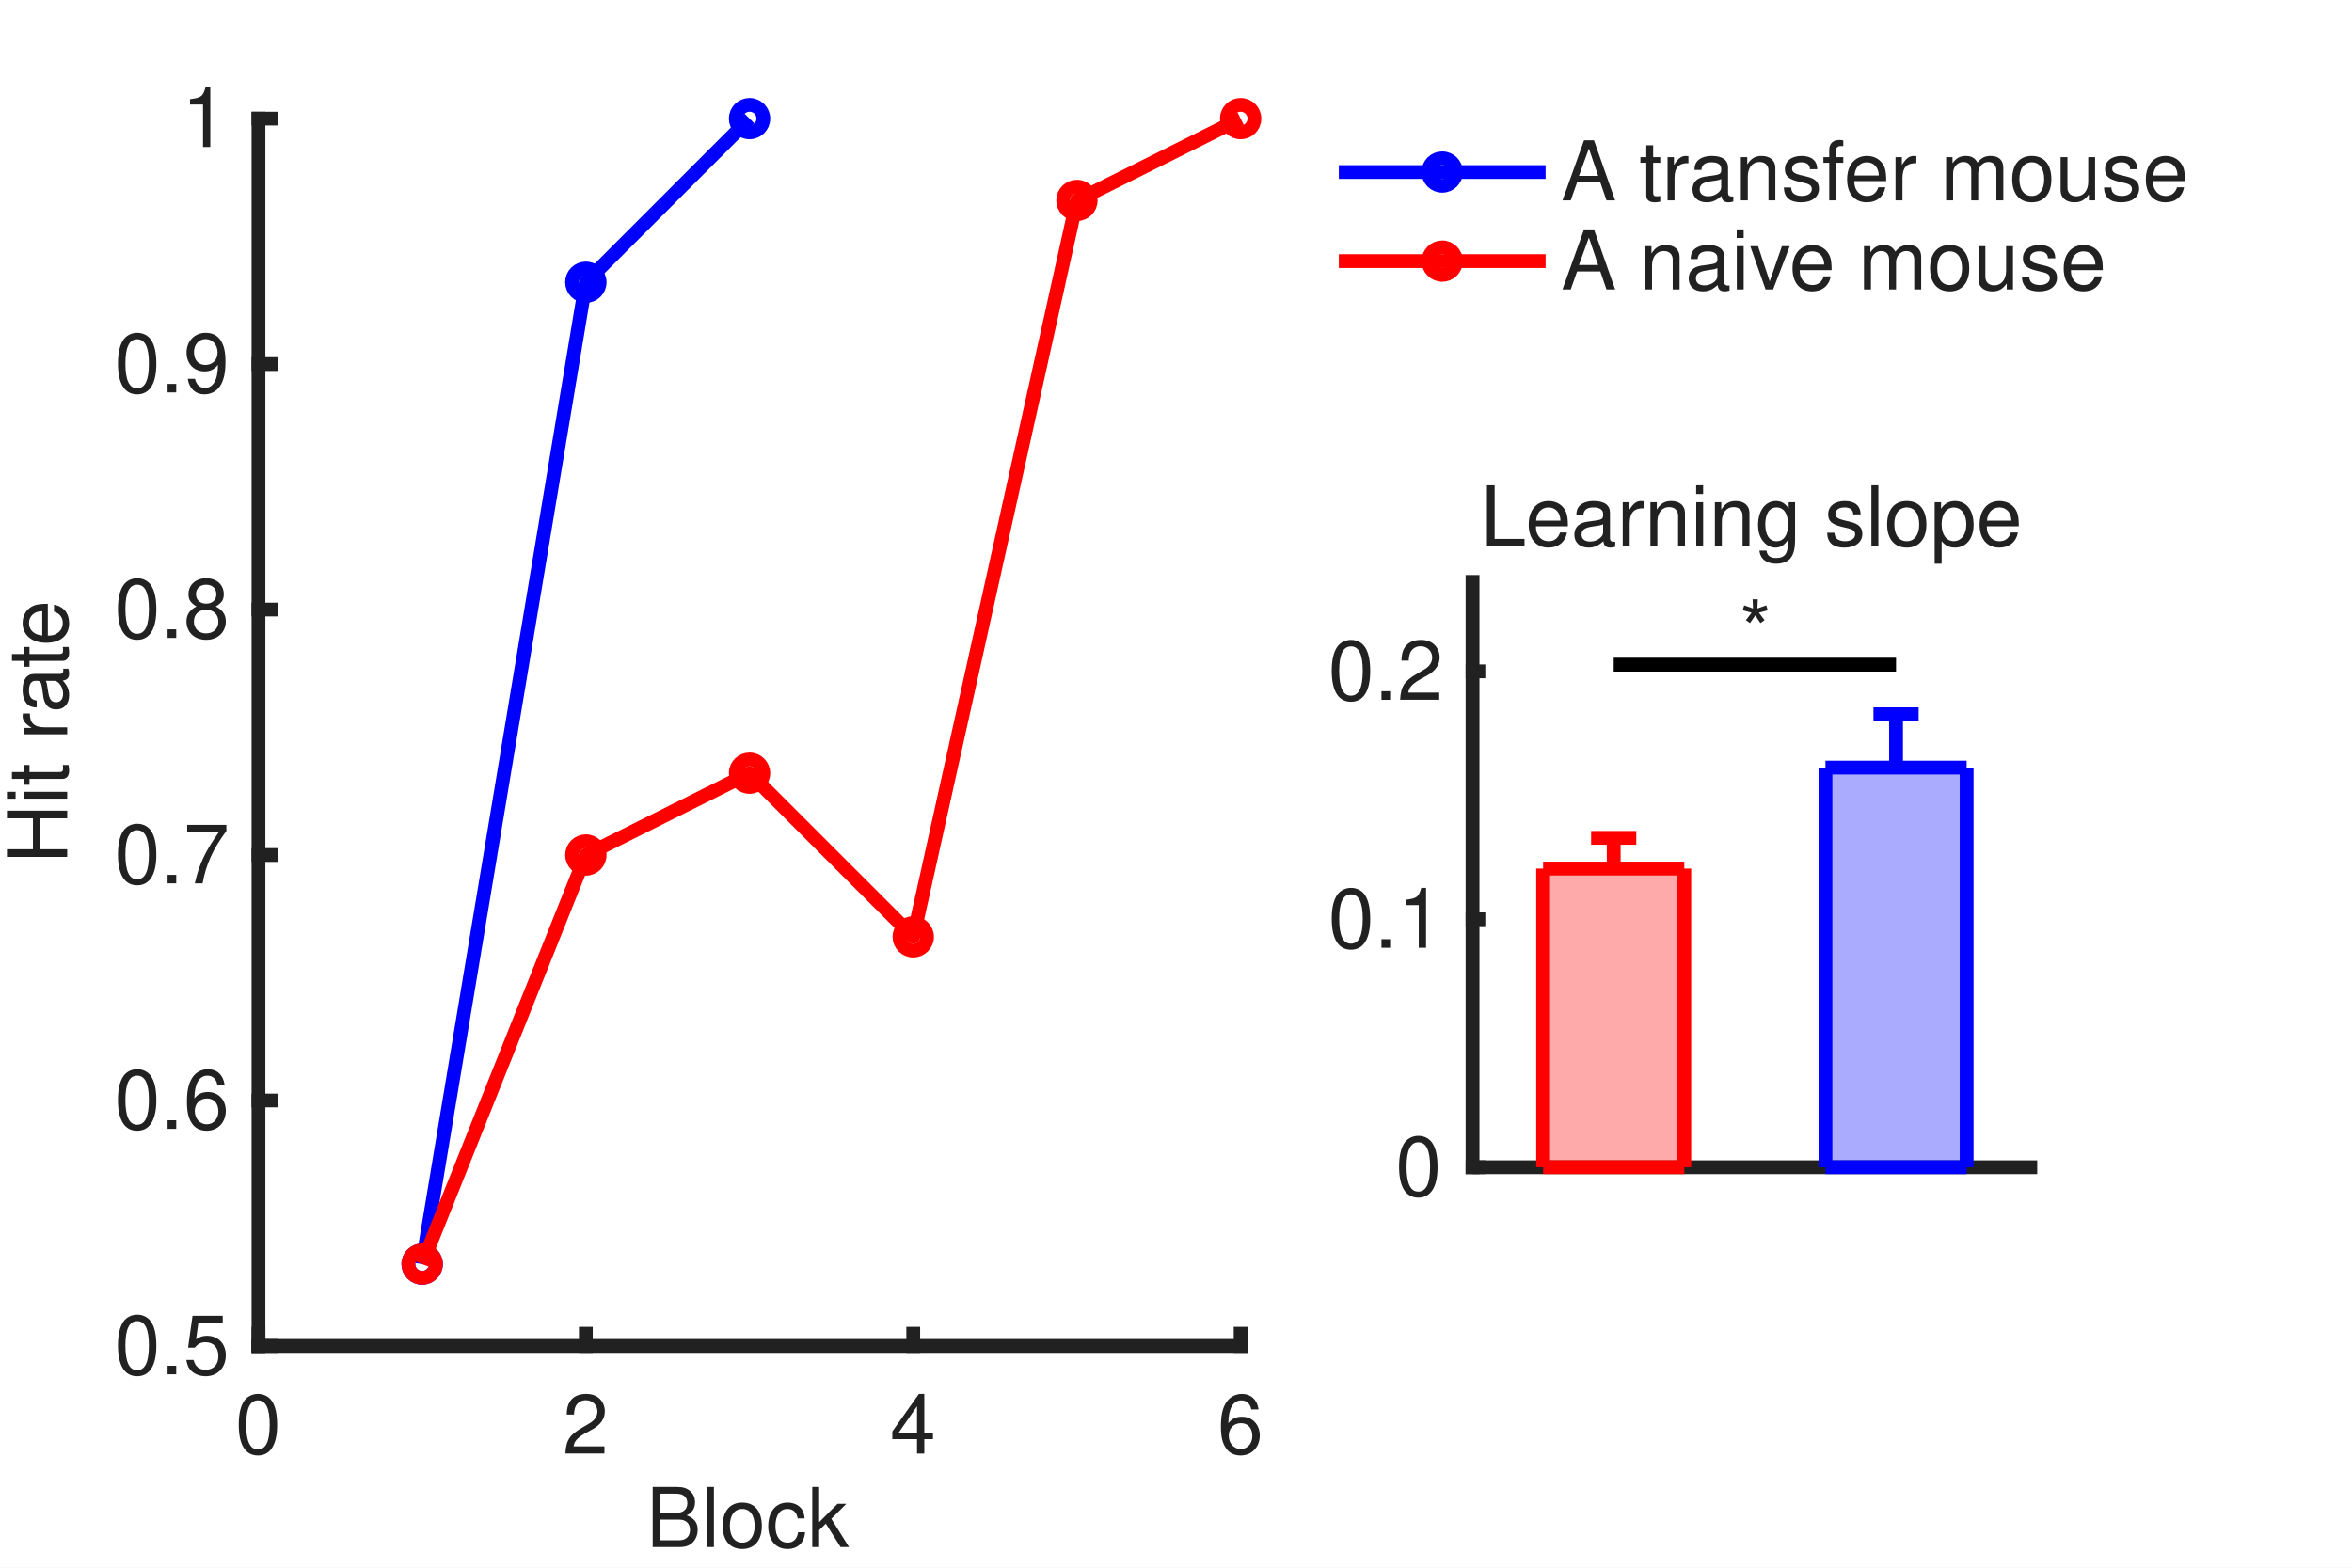
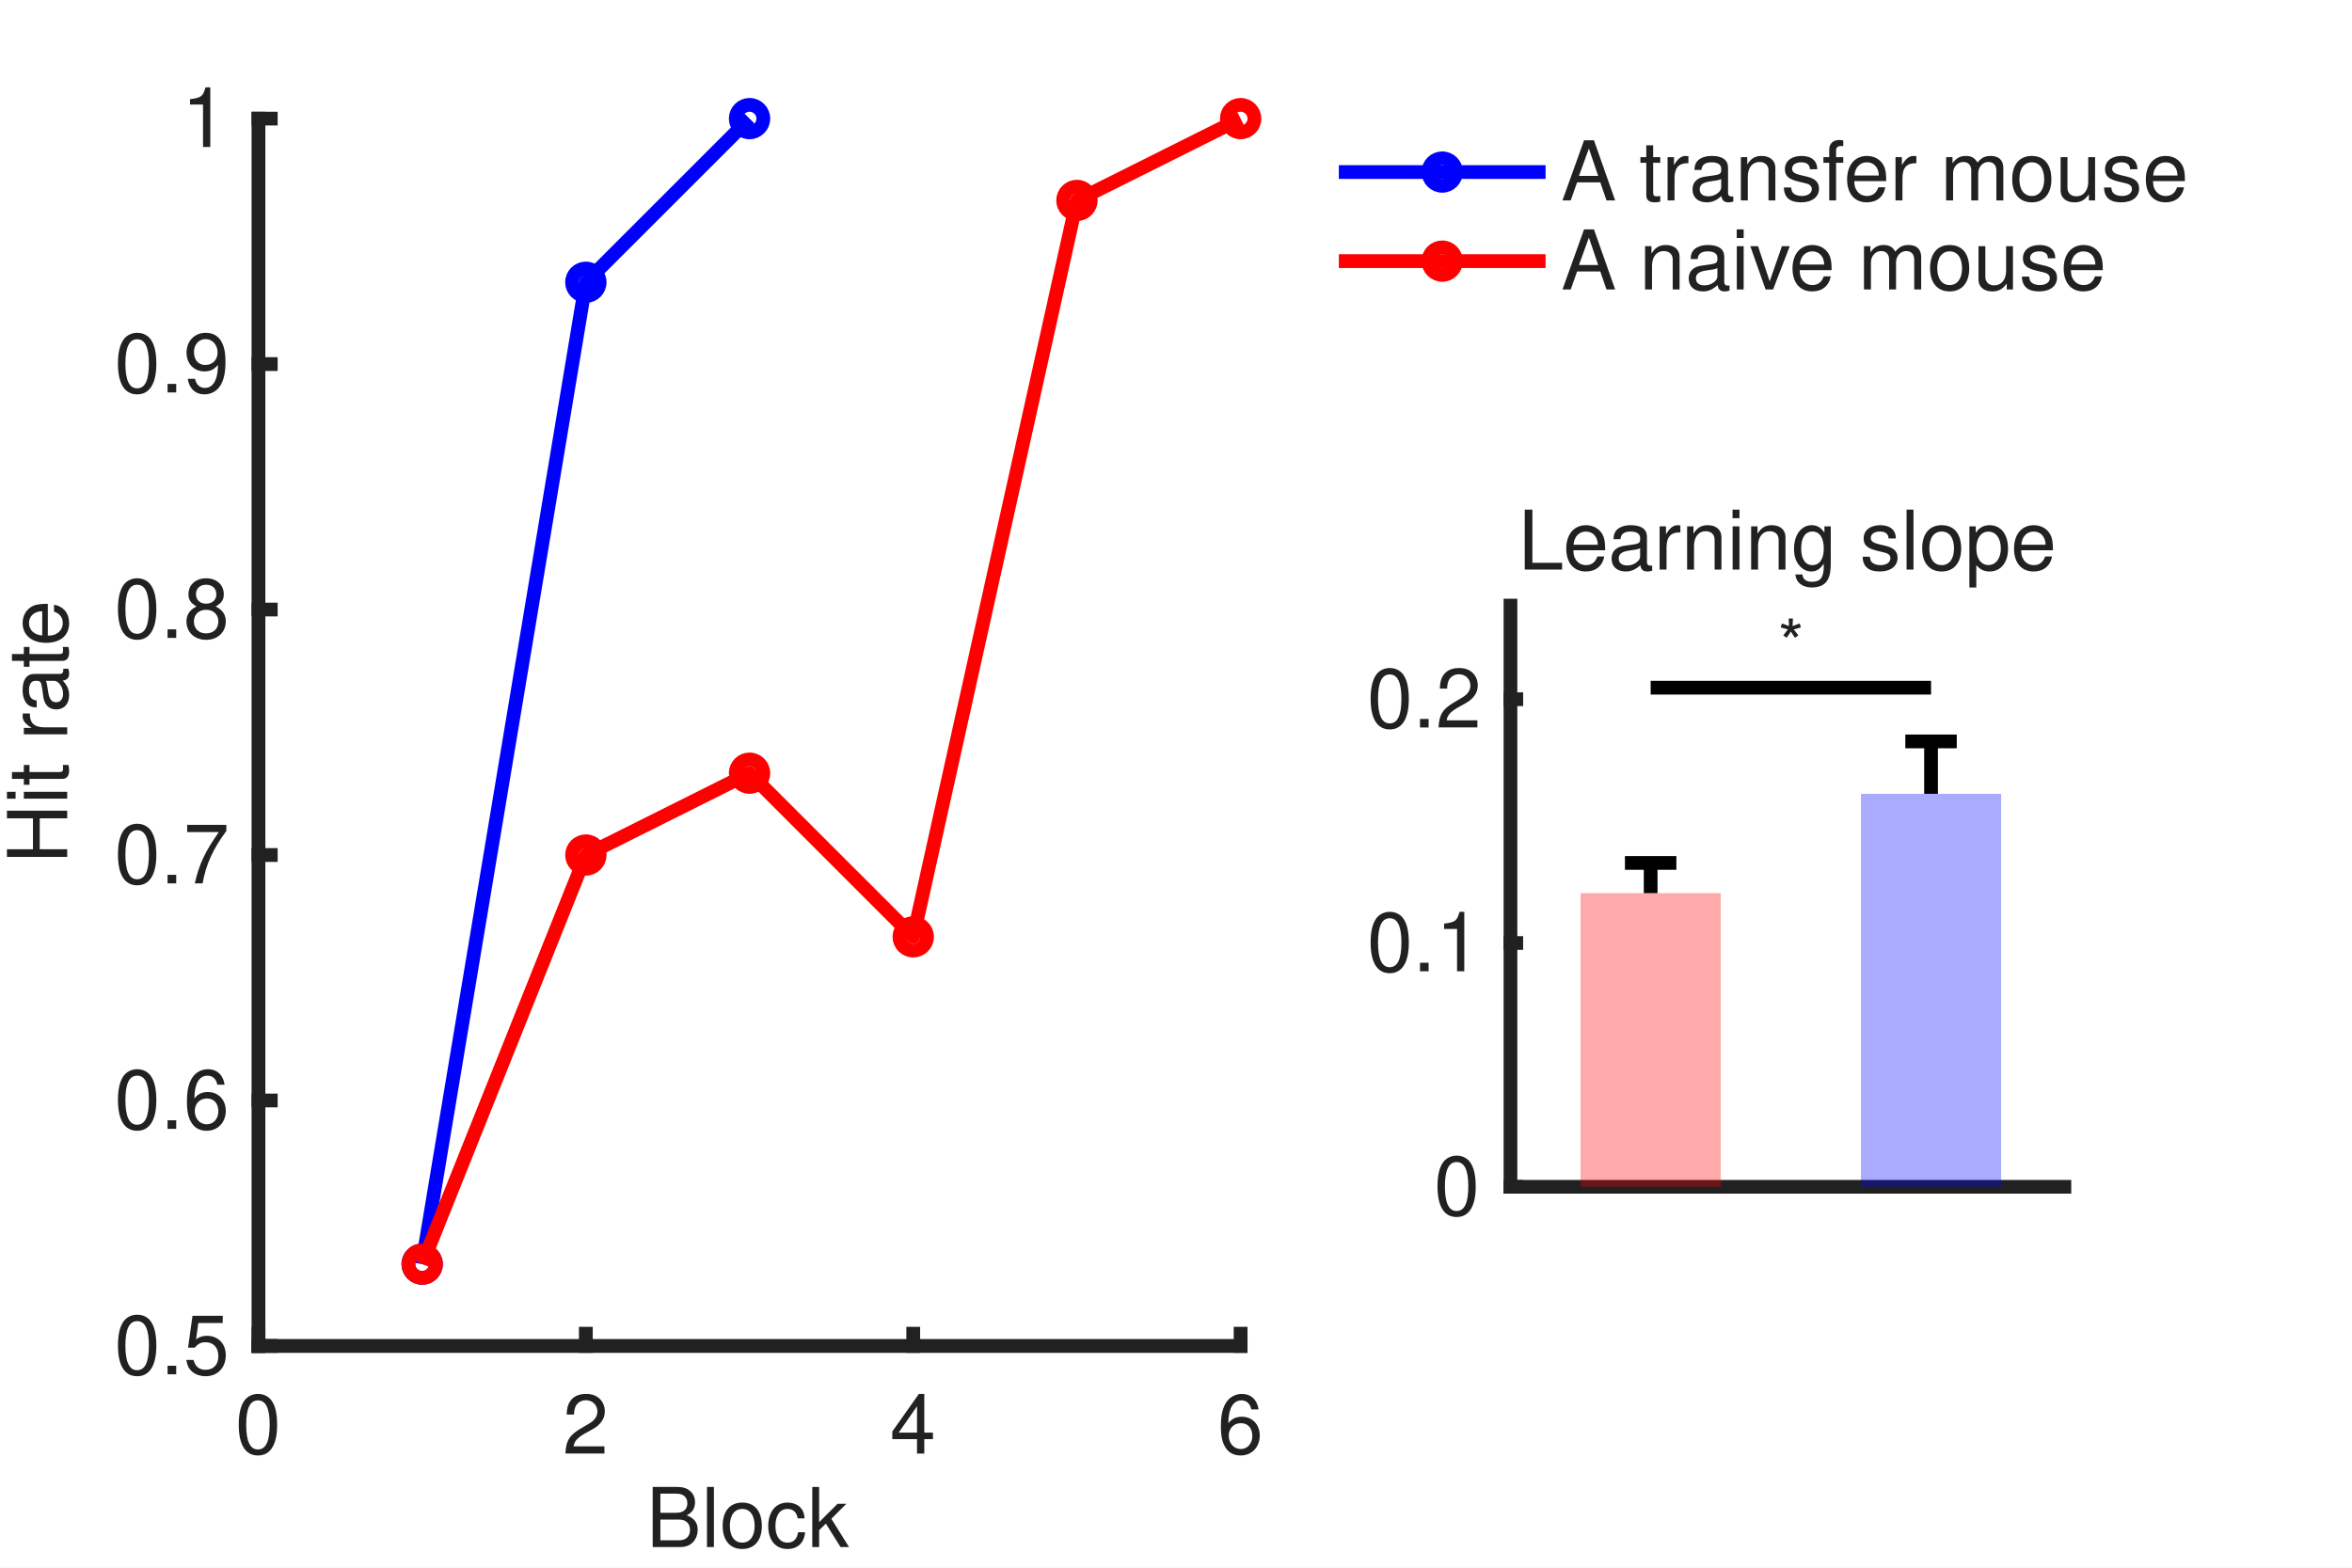
<svg xmlns="http://www.w3.org/2000/svg" width="60mm" height="40mm" viewBox="0 0 60 40" version="1.1" id="svg1" xml:space="preserve">
  <defs id="defs1" />
  <g id="layer1">
    <g fill="none" stroke="#000000" stroke-width="1" fill-rule="evenodd" stroke-linecap="square" stroke-linejoin="bevel" id="g40" transform="scale(0.1758242,0.1754386)">
      <g fill="#ffffff" fill-opacity="1" stroke="none" transform="scale(0.75)" font-family="SimSun" font-size="9px" font-weight="400" font-style="normal" id="g1">
        <path vector-effect="none" fill-rule="evenodd" d="M 0,0 H 455 V 304 H 0 V 0" id="path1" />
      </g>
      <g fill="#ffffff" fill-opacity="1" stroke="none" transform="matrix(7.5e-5,0,0,7.5e-5,0,0)" font-family="SimSun" font-size="9px" font-weight="400" font-style="normal" id="g2">
        <path vector-effect="none" fill-rule="evenodd" d="M 500000,230000 V 2610000 H 2400000 V 230000 H 500000" id="path2" />
      </g>
      <g fill="#212121" fill-opacity="1" stroke="#212121" stroke-opacity="1" stroke-width="1" stroke-linecap="square" stroke-linejoin="bevel" transform="matrix(0.75,0,0,0.75,93.7501,225)" font-family="Helvetica" font-size="16px" font-weight="400" font-style="normal" id="g3">
        <text fill="#212121" fill-opacity="1" stroke="none" xml:space="preserve" x="0" y="0" font-family="Helvetica" font-size="16px" font-weight="400" font-style="normal" id="text2">Block</text>
      </g>
      <g fill="#212121" fill-opacity="1" stroke="#212121" stroke-opacity="1" stroke-width="2.667" stroke-linecap="square" stroke-linejoin="round" transform="scale(0.75)" font-family="Helvetica" font-size="16px" font-weight="400" font-style="normal" id="g7">
        <polyline fill="none" vector-effect="none" points="50,261 240,261 " id="polyline3" />
        <polyline fill="none" vector-effect="none" points="50,261 50,258.622 " id="polyline4" />
        <polyline fill="none" vector-effect="none" points="113.333,261 113.333,258.622 " id="polyline5" />
        <polyline fill="none" vector-effect="none" points="176.667,261 176.667,258.622 " id="polyline6" />
        <polyline fill="none" vector-effect="none" points="240,261 240,258.622 " id="polyline7" />
      </g>
      <g fill="#212121" fill-opacity="1" stroke="#212121" stroke-opacity="1" stroke-width="1" stroke-linecap="square" stroke-linejoin="bevel" transform="matrix(0.75,0,0,0.75,34.125,211.4)" font-family="Helvetica" font-size="16px" font-weight="400" font-style="normal" id="g8">
        <text fill="#212121" fill-opacity="1" stroke="none" xml:space="preserve" x="0" y="0" font-family="Helvetica" font-size="16px" font-weight="400" font-style="normal" id="text7">0</text>
      </g>
      <g fill="#212121" fill-opacity="1" stroke="#212121" stroke-opacity="1" stroke-width="1" stroke-linecap="square" stroke-linejoin="bevel" transform="matrix(0.75,0,0,0.75,81.625,211.4)" font-family="Helvetica" font-size="16px" font-weight="400" font-style="normal" id="g9">
        <text fill="#212121" fill-opacity="1" stroke="none" xml:space="preserve" x="0" y="0" font-family="Helvetica" font-size="16px" font-weight="400" font-style="normal" id="text8">2</text>
      </g>
      <g fill="#212121" fill-opacity="1" stroke="#212121" stroke-opacity="1" stroke-width="1" stroke-linecap="square" stroke-linejoin="bevel" transform="matrix(0.75,0,0,0.75,129.125,211.4)" font-family="Helvetica" font-size="16px" font-weight="400" font-style="normal" id="g10">
        <text fill="#212121" fill-opacity="1" stroke="none" xml:space="preserve" x="0" y="0" font-family="Helvetica" font-size="16px" font-weight="400" font-style="normal" id="text9">4</text>
      </g>
      <g fill="#212121" fill-opacity="1" stroke="#212121" stroke-opacity="1" stroke-width="1" stroke-linecap="square" stroke-linejoin="bevel" transform="matrix(0.75,0,0,0.75,176.625,211.4)" font-family="Helvetica" font-size="16px" font-weight="400" font-style="normal" id="g11">
        <text fill="#212121" fill-opacity="1" stroke="none" xml:space="preserve" x="0" y="0" font-family="Helvetica" font-size="16px" font-weight="400" font-style="normal" id="text10">6</text>
      </g>
      <g fill="#212121" fill-opacity="1" stroke="#212121" stroke-opacity="1" stroke-width="1" stroke-linecap="square" stroke-linejoin="bevel" transform="matrix(0,-0.75,0.75,0,9.75,125.625)" font-family="Helvetica" font-size="16px" font-weight="400" font-style="normal" id="g12">
        <text fill="#212121" fill-opacity="1" stroke="none" xml:space="preserve" x="0" y="0" font-family="Helvetica" font-size="16px" font-weight="400" font-style="normal" id="text11">Hit rate</text>
      </g>
      <g fill="#212121" fill-opacity="1" stroke="#212121" stroke-opacity="1" stroke-width="2.667" stroke-linecap="square" stroke-linejoin="round" transform="scale(0.75)" font-family="Helvetica" font-size="16px" font-weight="400" font-style="normal" id="g18">
        <polyline fill="none" vector-effect="none" points="50,261 50,23 " id="polyline12" />
        <polyline fill="none" vector-effect="none" points="50,261 52.378,261 " id="polyline13" />
        <polyline fill="none" vector-effect="none" points="50,213.4 52.378,213.4 " id="polyline14" />
        <polyline fill="none" vector-effect="none" points="50,165.8 52.378,165.8 " id="polyline15" />
        <polyline fill="none" vector-effect="none" points="50,118.2 52.378,118.2 " id="polyline16" />
        <polyline fill="none" vector-effect="none" points="50,70.6 52.378,70.6 " id="polyline17" />
        <polyline fill="none" vector-effect="none" points="50,23 52.378,23 " id="polyline18" />
      </g>
      <g fill="#212121" fill-opacity="1" stroke="#212121" stroke-opacity="1" stroke-width="1" stroke-linecap="square" stroke-linejoin="bevel" transform="matrix(0.75,0,0,0.75,16.6,199.875)" font-family="Helvetica" font-size="16px" font-weight="400" font-style="normal" id="g19">
        <text fill="#212121" fill-opacity="1" stroke="none" xml:space="preserve" x="0" y="0" font-family="Helvetica" font-size="16px" font-weight="400" font-style="normal" id="text18">0.5</text>
      </g>
      <g fill="#212121" fill-opacity="1" stroke="#212121" stroke-opacity="1" stroke-width="1" stroke-linecap="square" stroke-linejoin="bevel" transform="matrix(0.75,0,0,0.75,16.6,164.175)" font-family="Helvetica" font-size="16px" font-weight="400" font-style="normal" id="g20">
        <text fill="#212121" fill-opacity="1" stroke="none" xml:space="preserve" x="0" y="0" font-family="Helvetica" font-size="16px" font-weight="400" font-style="normal" id="text19">0.6</text>
      </g>
      <g fill="#212121" fill-opacity="1" stroke="#212121" stroke-opacity="1" stroke-width="1" stroke-linecap="square" stroke-linejoin="bevel" transform="matrix(0.75,0,0,0.75,16.6,128.475)" font-family="Helvetica" font-size="16px" font-weight="400" font-style="normal" id="g21">
        <text fill="#212121" fill-opacity="1" stroke="none" xml:space="preserve" x="0" y="0" font-family="Helvetica" font-size="16px" font-weight="400" font-style="normal" id="text20">0.7</text>
      </g>
      <g fill="#212121" fill-opacity="1" stroke="#212121" stroke-opacity="1" stroke-width="1" stroke-linecap="square" stroke-linejoin="bevel" transform="matrix(0.75,0,0,0.75,16.6,92.775)" font-family="Helvetica" font-size="16px" font-weight="400" font-style="normal" id="g22">
        <text fill="#212121" fill-opacity="1" stroke="none" xml:space="preserve" x="0" y="0" font-family="Helvetica" font-size="16px" font-weight="400" font-style="normal" id="text21">0.8</text>
      </g>
      <g fill="#212121" fill-opacity="1" stroke="#212121" stroke-opacity="1" stroke-width="1" stroke-linecap="square" stroke-linejoin="bevel" transform="matrix(0.75,0,0,0.75,16.6,57.075)" font-family="Helvetica" font-size="16px" font-weight="400" font-style="normal" id="g23">
        <text fill="#212121" fill-opacity="1" stroke="none" xml:space="preserve" x="0" y="0" font-family="Helvetica" font-size="16px" font-weight="400" font-style="normal" id="text22">0.9</text>
      </g>
      <g fill="#212121" fill-opacity="1" stroke="#212121" stroke-opacity="1" stroke-width="1" stroke-linecap="square" stroke-linejoin="bevel" transform="matrix(0.75,0,0,0.75,26.35,21.375)" font-family="Helvetica" font-size="16px" font-weight="400" font-style="normal" id="g24">
        <text fill="#212121" fill-opacity="1" stroke="none" xml:space="preserve" x="0" y="0" font-family="Helvetica" font-size="16px" font-weight="400" font-style="normal" id="text23">1</text>
      </g>
      <g fill="none" stroke="#0000ff" stroke-opacity="1" stroke-width="2.667" stroke-linecap="butt" stroke-linejoin="round" transform="scale(0.75)" font-family="Helvetica" font-size="16px" font-weight="400" font-style="normal" id="g25">
        <polyline fill="none" vector-effect="none" points="81.667,245.133 113.333,54.733 145,23 " id="polyline24" />
      </g>
      <g fill="none" stroke="#0000ff" stroke-opacity="1" stroke-width="2.667" stroke-linecap="butt" stroke-linejoin="miter" stroke-miterlimit="5" transform="scale(0.75)" font-family="Helvetica" font-size="16px" font-weight="400" font-style="normal" id="g27">
        <path vector-effect="none" fill-rule="evenodd" d="m 84.333,245.133 c 0,-1.472 -1.194,-2.666 -2.667,-2.666 -1.473,0 -2.667,1.194 -2.667,2.666 0,1.473 1.194,2.667 2.667,2.667 1.473,0 2.667,-1.194 2.667,-2.667" id="path25" />
        <path vector-effect="none" fill-rule="evenodd" d="m 116,54.733 c 0,-1.473 -1.194,-2.667 -2.667,-2.667 -1.472,0 -2.666,1.194 -2.666,2.667 0,1.473 1.194,2.667 2.666,2.667 1.473,0 2.667,-1.194 2.667,-2.667" id="path26" />
        <path vector-effect="none" fill-rule="evenodd" d="m 147.667,23 c 0,-1.473 -1.194,-2.667 -2.667,-2.667 -1.473,0 -2.667,1.194 -2.667,2.667 0,1.473 1.194,2.667 2.667,2.667 1.473,0 2.667,-1.194 2.667,-2.667" id="path27" />
      </g>
      <g fill="none" stroke="#ff0000" stroke-opacity="1" stroke-width="2.667" stroke-linecap="butt" stroke-linejoin="round" transform="scale(0.75)" font-family="Helvetica" font-size="16px" font-weight="400" font-style="normal" id="g28">
        <polyline fill="none" vector-effect="none" points="81.667,245.133 113.333,165.8 145,149.933 176.667,181.667 208.333,38.867 240,23 " id="polyline27" />
      </g>
      <g fill="none" stroke="#ff0000" stroke-opacity="1" stroke-width="2.667" stroke-linecap="butt" stroke-linejoin="miter" stroke-miterlimit="5" transform="scale(0.75)" font-family="Helvetica" font-size="16px" font-weight="400" font-style="normal" id="g33">
        <path vector-effect="none" fill-rule="evenodd" d="m 84.333,245.133 c 0,-1.472 -1.194,-2.666 -2.667,-2.666 -1.473,0 -2.667,1.194 -2.667,2.666 0,1.473 1.194,2.667 2.667,2.667 1.473,0 2.667,-1.194 2.667,-2.667" id="path28" />
        <path vector-effect="none" fill-rule="evenodd" d="m 116,165.8 c 0,-1.473 -1.194,-2.667 -2.667,-2.667 -1.472,0 -2.666,1.194 -2.666,2.667 0,1.473 1.194,2.667 2.666,2.667 1.473,0 2.667,-1.194 2.667,-2.667" id="path29" />
        <path vector-effect="none" fill-rule="evenodd" d="m 147.667,149.933 c 0,-1.472 -1.194,-2.666 -2.667,-2.666 -1.473,0 -2.667,1.194 -2.667,2.666 0,1.473 1.194,2.667 2.667,2.667 1.473,0 2.667,-1.194 2.667,-2.667" id="path30" />
        <path vector-effect="none" fill-rule="evenodd" d="m 179.333,181.667 c 0,-1.473 -1.194,-2.667 -2.666,-2.667 -1.473,0 -2.667,1.194 -2.667,2.667 0,1.472 1.194,2.666 2.667,2.666 1.472,0 2.666,-1.194 2.666,-2.666" id="path31" />
        <path vector-effect="none" fill-rule="evenodd" d="m 211,38.867 c 0,-1.473 -1.194,-2.667 -2.667,-2.667 -1.472,0 -2.666,1.194 -2.666,2.667 0,1.473 1.194,2.667 2.666,2.667 1.473,0 2.667,-1.194 2.667,-2.667" id="path32" />
        <path vector-effect="none" fill-rule="evenodd" d="m 242.667,23 c 0,-1.473 -1.194,-2.667 -2.667,-2.667 -1.473,0 -2.667,1.194 -2.667,2.667 0,1.473 1.194,2.667 2.667,2.667 1.473,0 2.667,-1.194 2.667,-2.667" id="path33" />
      </g>
      <g fill="#0000ff" fill-opacity="1" stroke="#0000ff" stroke-opacity="1" stroke-width="2.667" stroke-linecap="butt" stroke-linejoin="round" transform="scale(0.75)" font-family="Helvetica" font-size="16px" font-weight="400" font-style="normal" id="g34">
        <polyline fill="none" vector-effect="none" points="259,33.364 299,33.364 " id="polyline33" />
      </g>
      <g fill="none" stroke="#0000ff" stroke-opacity="1" stroke-width="2.667" stroke-linecap="butt" stroke-linejoin="miter" stroke-miterlimit="5" transform="scale(0.75)" font-family="Helvetica" font-size="16px" font-weight="400" font-style="normal" id="g35">
        <path vector-effect="none" fill-rule="evenodd" d="m 281.667,33.364 c 0,-1.473 -1.194,-2.667 -2.667,-2.667 -1.473,0 -2.667,1.194 -2.667,2.667 0,1.473 1.194,2.667 2.667,2.667 1.473,0 2.667,-1.194 2.667,-2.667" id="path34" />
      </g>
      <g fill="#ff0000" fill-opacity="1" stroke="#ff0000" stroke-opacity="1" stroke-width="2.667" stroke-linecap="butt" stroke-linejoin="round" transform="scale(0.75)" font-family="Helvetica" font-size="16px" font-weight="400" font-style="normal" id="g36">
        <polyline fill="none" vector-effect="none" points="259,50.636 299,50.636 " id="polyline35" />
      </g>
      <g fill="none" stroke="#ff0000" stroke-opacity="1" stroke-width="2.667" stroke-linecap="butt" stroke-linejoin="miter" stroke-miterlimit="5" transform="scale(0.75)" font-family="Helvetica" font-size="16px" font-weight="400" font-style="normal" id="g37">
        <path vector-effect="none" fill-rule="evenodd" d="m 281.667,50.636 c 0,-1.473 -1.194,-2.667 -2.667,-2.667 -1.473,0 -2.667,1.194 -2.667,2.667 0,1.473 1.194,2.667 2.667,2.667 1.473,0 2.667,-1.194 2.667,-2.667" id="path36" />
      </g>
      <g fill="#212121" fill-opacity="1" stroke="#212121" stroke-opacity="1" stroke-width="1" stroke-linecap="square" stroke-linejoin="bevel" transform="matrix(0.75,0,0,0.75,226.5,29.1477)" font-family="Helvetica" font-size="16px" font-weight="400" font-style="normal" id="g38">
        <text fill="#212121" fill-opacity="1" stroke="none" xml:space="preserve" x="0" y="0" font-family="Helvetica" font-size="16px" font-weight="400" font-style="normal" id="text37">A transfer mouse</text>
      </g>
      <g fill="#212121" fill-opacity="1" stroke="#212121" stroke-opacity="1" stroke-width="1" stroke-linecap="square" stroke-linejoin="bevel" transform="matrix(0.75,0,0,0.75,226.5,42.1023)" font-family="Helvetica" font-size="16px" font-weight="400" font-style="normal" id="g39">
        <text fill="#212121" fill-opacity="1" stroke="none" xml:space="preserve" x="0" y="0" font-family="Helvetica" font-size="16px" font-weight="400" font-style="normal" id="text38">A naive mouse</text>
      </g>
    </g>
-     <g fill="none" stroke="#000000" stroke-width="1" fill-rule="evenodd" stroke-linecap="square" stroke-linejoin="bevel" id="g24-6" transform="matrix(0.1762081,0,0,0.1762081,33.8644,12.07344)">
-       <g fill="#212121" fill-opacity="1" stroke="#212121" stroke-opacity="1" stroke-width="1" stroke-linecap="square" stroke-linejoin="bevel" transform="matrix(0.75,0,0,0.75,22.1251,10.5)" font-family="Helvetica" font-size="16px" font-weight="400" font-style="normal" id="g1-0">
-         <text fill="#212121" fill-opacity="1" stroke="none" xml:space="preserve" x="0" y="0" font-family="Helvetica" font-size="16px" font-weight="400" font-style="normal" id="text1">Learning slope</text>
+     <g fill="none" stroke="#000000" stroke-width="1" fill-rule="evenodd" stroke-linecap="square" stroke-linejoin="bevel" id="g16-9" transform="matrix(0.1749929,0,0,0.1749929,34.85735,12.69493)">
+       <g fill="#212121" fill-opacity="1" stroke="#212121" stroke-opacity="1" stroke-width="1" stroke-linecap="square" stroke-linejoin="bevel" transform="matrix(0.75,0,0,0.75,22.1251,10.5)" font-family="Helvetica" font-size="16px" font-weight="400" font-style="normal" id="g1-4">
+         <text fill="#212121" fill-opacity="1" stroke="none" xml:space="preserve" x="0" y="0" font-family="Helvetica" font-size="16px" font-weight="400" font-style="normal" id="text1-8">Learning slope</text>
      </g>
-       <g fill="#212121" fill-opacity="1" stroke="#212121" stroke-opacity="1" stroke-width="2.667" stroke-linecap="butt" stroke-linejoin="round" transform="scale(0.75)" font-family="Helvetica" font-size="16px" font-weight="400" font-style="normal" id="g2-3">
-         <polyline fill="none" vector-effect="none" points="28,134 137,134 " id="polyline1" />
+       <g fill="#212121" fill-opacity="1" stroke="#212121" stroke-opacity="1" stroke-width="2.667" stroke-linecap="butt" stroke-linejoin="round" transform="scale(0.75)" font-family="Helvetica" font-size="16px" font-weight="400" font-style="normal" id="g2-8">
+         <polyline fill="none" vector-effect="none" points="28,134 137,134 " id="polyline1-2" />
      </g>
-       <g fill="#ff0000" fill-opacity="0.333" stroke="none" transform="matrix(7.5e-5,0,0,7.5e-5,0,0)" font-family="Helvetica" font-size="16px" font-weight="400" font-style="normal" id="g3-8">
-         <path vector-effect="none" fill-rule="evenodd" d="m 416250,763355 v 576645 H 688750 V 763355 H 416250" id="path2-0" />
+       <g fill="#ff0000" fill-opacity="0.333" stroke="none" transform="matrix(7.5e-5,0,0,7.5e-5,0,0)" font-family="Helvetica" font-size="16px" font-weight="400" font-style="normal" id="g3-4">
+         <path vector-effect="none" fill-rule="evenodd" d="m 416250,769064 v 570936 H 688750 V 769064 H 416250" id="path2-5" />
      </g>
-       <g fill="#0000ff" fill-opacity="0.333" stroke="none" transform="matrix(7.5e-5,0,0,7.5e-5,0,0)" font-family="Helvetica" font-size="16px" font-weight="400" font-style="normal" id="g4">
-         <path vector-effect="none" fill-rule="evenodd" d="m 961250,568400 v 771600 h 272500 V 568400 H 961250" id="path3" />
+       <g fill="#0000ff" fill-opacity="0.333" stroke="none" transform="matrix(7.5e-5,0,0,7.5e-5,0,0)" font-family="Helvetica" font-size="16px" font-weight="400" font-style="normal" id="g4-5">
+         <path vector-effect="none" fill-rule="evenodd" d="m 961250,576040 v 763960 h 272500 V 576040 H 961250" id="path3-1" />
      </g>
-       <g fill="#ff0000" fill-opacity="1" stroke="#ff0000" stroke-opacity="1" stroke-width="2.667" stroke-linecap="butt" stroke-linejoin="miter" stroke-miterlimit="5" transform="scale(0.75)" font-family="Helvetica" font-size="16px" font-weight="400" font-style="normal" id="g7-1">
-         <polyline fill="none" vector-effect="none" points="41.625,134 41.625,76.335 " id="polyline4-2" />
-         <polyline fill="none" vector-effect="none" points="41.625,76.335 68.875,76.335 " id="polyline5-5" />
-         <polyline fill="none" vector-effect="none" points="68.875,76.335 68.875,134 " id="polyline6-0" />
-         <polyline fill="none" vector-effect="none" points="68.875,134 41.625,134 " id="polyline7-9" />
+       <g fill="#000000" fill-opacity="1" stroke="#000000" stroke-opacity="1" stroke-width="2.667" stroke-linecap="butt" stroke-linejoin="round" transform="scale(0.75)" font-family="Helvetica" font-size="16px" font-weight="400" font-style="normal" id="g5">
+         <polyline fill="none" vector-effect="none" points="55.25,76.906 55.25,71.034 " id="polyline4-7" />
+         <polyline fill="none" vector-effect="none" points="109.75,57.604 109.75,47.411 " id="polyline5-1" />
      </g>
-       <g fill="#0000ff" fill-opacity="1" stroke="#0000ff" stroke-opacity="1" stroke-width="2.667" stroke-linecap="butt" stroke-linejoin="miter" stroke-miterlimit="5" transform="scale(0.75)" font-family="Helvetica" font-size="16px" font-weight="400" font-style="normal" id="g11-4">
-         <polyline fill="none" vector-effect="none" points="96.125,134 96.125,56.84 " id="polyline8" />
-         <polyline fill="none" vector-effect="none" points="96.125,56.84 123.375,56.84 " id="polyline9" />
-         <polyline fill="none" vector-effect="none" points="123.375,56.84 123.375,134 " id="polyline10" />
-         <polyline fill="none" vector-effect="none" points="123.375,134 96.125,134 " id="polyline11" />
+       <g fill="#000000" fill-opacity="1" stroke="#000000" stroke-opacity="1" stroke-width="2.667" stroke-linecap="butt" stroke-linejoin="miter" stroke-miterlimit="5" transform="scale(0.75)" font-family="Helvetica" font-size="16px" font-weight="400" font-style="normal" id="g7-15">
+         <polyline fill="none" vector-effect="none" points="50.25,71.034 60.25,71.034 " id="polyline6-2" />
+         <polyline fill="none" vector-effect="none" points="104.75,47.411 114.75,47.411 " id="polyline7-7" />
      </g>
-       <g fill="#000000" fill-opacity="1" stroke="#000000" stroke-opacity="1" stroke-width="2.667" stroke-linecap="butt" stroke-linejoin="round" transform="scale(0.75)" font-family="Helvetica" font-size="16px" font-weight="400" font-style="normal" id="g12-7">
-         <polyline fill="none" vector-effect="none" points="55.25,36.97 109.75,36.97 " id="polyline12-8" />
+       <g fill="#000000" fill-opacity="1" stroke="#000000" stroke-opacity="1" stroke-width="2.667" stroke-linecap="butt" stroke-linejoin="round" transform="scale(0.75)" font-family="Helvetica" font-size="16px" font-weight="400" font-style="normal" id="g8-6">
+         <polyline fill="none" vector-effect="none" points="55.25,36.97 109.75,36.97 " id="polyline8-1" />
      </g>
-       <g fill="#212121" fill-opacity="1" stroke="#212121" stroke-opacity="1" stroke-width="1" stroke-linecap="square" stroke-linejoin="bevel" transform="matrix(0.75,0,0,0.75,59.625,27)" font-family="Helvetica" font-size="16px" font-weight="400" font-style="normal" id="g13">
-         <text fill="#212121" fill-opacity="1" stroke="none" xml:space="preserve" x="0" y="0" font-family="Helvetica" font-size="16px" font-weight="400" font-style="normal" id="text12">*</text>
+       <g fill="#212121" fill-opacity="1" stroke="#212121" stroke-opacity="1" stroke-width="1" stroke-linecap="square" stroke-linejoin="bevel" transform="matrix(0.75,0,0,0.75,60,24.75)" font-family="Helvetica" font-size="13px" font-weight="400" font-style="normal" id="g9-4">
+         <text fill="#212121" fill-opacity="1" stroke="none" xml:space="preserve" x="0" y="0" font-family="Helvetica" font-size="13px" font-weight="400" font-style="normal" id="text8-2">*</text>
      </g>
-       <g fill="#ff0000" fill-opacity="1" stroke="#ff0000" stroke-opacity="1" stroke-width="2.667" stroke-linecap="butt" stroke-linejoin="round" transform="scale(0.75)" font-family="Helvetica" font-size="16px" font-weight="400" font-style="normal" id="g14">
-         <polyline fill="none" vector-effect="none" points="55.25,76.335 55.25,70.404 " id="polyline13-3" />
-         <polyline fill="none" vector-effect="none" points="50.89,70.404 59.61,70.404 " id="polyline14-5" />
+       <g fill="#212121" fill-opacity="1" stroke="#212121" stroke-opacity="1" stroke-width="2.667" stroke-linecap="square" stroke-linejoin="round" transform="scale(0.75)" font-family="Helvetica" font-size="13px" font-weight="400" font-style="normal" id="g12-3">
+         <polyline fill="none" vector-effect="none" points="28,134 28,21 " id="polyline9-2" />
+         <polyline fill="none" vector-effect="none" points="28,134 29.13,134 " id="polyline10-2" />
+         <polyline fill="none" vector-effect="none" points="28,86.602 29.13,86.602 " id="polyline11-1" />
+         <polyline fill="none" vector-effect="none" points="28,39.204 29.13,39.204 " id="polyline12-6" />
      </g>
-       <g fill="#0000ff" fill-opacity="1" stroke="#0000ff" stroke-opacity="1" stroke-width="2.667" stroke-linecap="butt" stroke-linejoin="round" transform="scale(0.75)" font-family="Helvetica" font-size="16px" font-weight="400" font-style="normal" id="g16">
-         <polyline fill="none" vector-effect="none" points="109.75,56.84 109.75,46.545 " id="polyline15-1" />
-         <polyline fill="none" vector-effect="none" points="105.39,46.545 114.11,46.545 " id="polyline16-2" />
+       <g fill="#212121" fill-opacity="1" stroke="#212121" stroke-opacity="1" stroke-width="1" stroke-linecap="square" stroke-linejoin="bevel" transform="matrix(0.75,0,0,0.75,9.85,104.625)" font-family="Helvetica" font-size="16px" font-weight="400" font-style="normal" id="g13-8">
+         <text fill="#212121" fill-opacity="1" stroke="none" xml:space="preserve" x="0" y="0" font-family="Helvetica" font-size="16px" font-weight="400" font-style="normal" id="text12-5">0</text>
      </g>
-       <g fill="#212121" fill-opacity="1" stroke="#212121" stroke-opacity="1" stroke-width="2.667" stroke-linecap="square" stroke-linejoin="round" transform="scale(0.75)" font-family="Helvetica" font-size="16px" font-weight="400" font-style="normal" id="g20-0">
-         <polyline fill="none" vector-effect="none" points="28,134 28,21 " id="polyline17-1" />
-         <polyline fill="none" vector-effect="none" points="28,134 29.13,134 " id="polyline18-6" />
-         <polyline fill="none" vector-effect="none" points="28,86.128 29.13,86.128 " id="polyline19" />
-         <polyline fill="none" vector-effect="none" points="28,38.256 29.13,38.256 " id="polyline20" />
+       <g fill="#212121" fill-opacity="1" stroke="#212121" stroke-opacity="1" stroke-width="1" stroke-linecap="square" stroke-linejoin="bevel" transform="matrix(0.75,0,0,0.75,0.0999999,69.0765)" font-family="Helvetica" font-size="16px" font-weight="400" font-style="normal" id="g14-7">
+         <text fill="#212121" fill-opacity="1" stroke="none" xml:space="preserve" x="0" y="0" font-family="Helvetica" font-size="16px" font-weight="400" font-style="normal" id="text13">0.1</text>
      </g>
-       <g fill="#212121" fill-opacity="1" stroke="#212121" stroke-opacity="1" stroke-width="1" stroke-linecap="square" stroke-linejoin="bevel" transform="matrix(0.75,0,0,0.75,9.85,104.625)" font-family="Helvetica" font-size="16px" font-weight="400" font-style="normal" id="g21-4">
-         <text fill="#212121" fill-opacity="1" stroke="none" xml:space="preserve" x="0" y="0" font-family="Helvetica" font-size="16px" font-weight="400" font-style="normal" id="text20-0">0</text>
-       </g>
-       <g fill="#212121" fill-opacity="1" stroke="#212121" stroke-opacity="1" stroke-width="1" stroke-linecap="square" stroke-linejoin="bevel" transform="matrix(0.75,0,0,0.75,0.0999999,68.721)" font-family="Helvetica" font-size="16px" font-weight="400" font-style="normal" id="g22-6">
-         <text fill="#212121" fill-opacity="1" stroke="none" xml:space="preserve" x="0" y="0" font-family="Helvetica" font-size="16px" font-weight="400" font-style="normal" id="text21-1">0.1</text>
-       </g>
-       <g fill="#212121" fill-opacity="1" stroke="#212121" stroke-opacity="1" stroke-width="1" stroke-linecap="square" stroke-linejoin="bevel" transform="matrix(0.75,0,0,0.75,0.0999999,32.817)" font-family="Helvetica" font-size="16px" font-weight="400" font-style="normal" id="g23-8">
-         <text fill="#212121" fill-opacity="1" stroke="none" xml:space="preserve" x="0" y="0" font-family="Helvetica" font-size="16px" font-weight="400" font-style="normal" id="text22-9">0.2</text>
+       <g fill="#212121" fill-opacity="1" stroke="#212121" stroke-opacity="1" stroke-width="1" stroke-linecap="square" stroke-linejoin="bevel" transform="matrix(0.75,0,0,0.75,0.0999999,33.528)" font-family="Helvetica" font-size="16px" font-weight="400" font-style="normal" id="g15">
+         <text fill="#212121" fill-opacity="1" stroke="none" xml:space="preserve" x="0" y="0" font-family="Helvetica" font-size="16px" font-weight="400" font-style="normal" id="text14">0.2</text>
      </g>
    </g>
  </g>
</svg>
